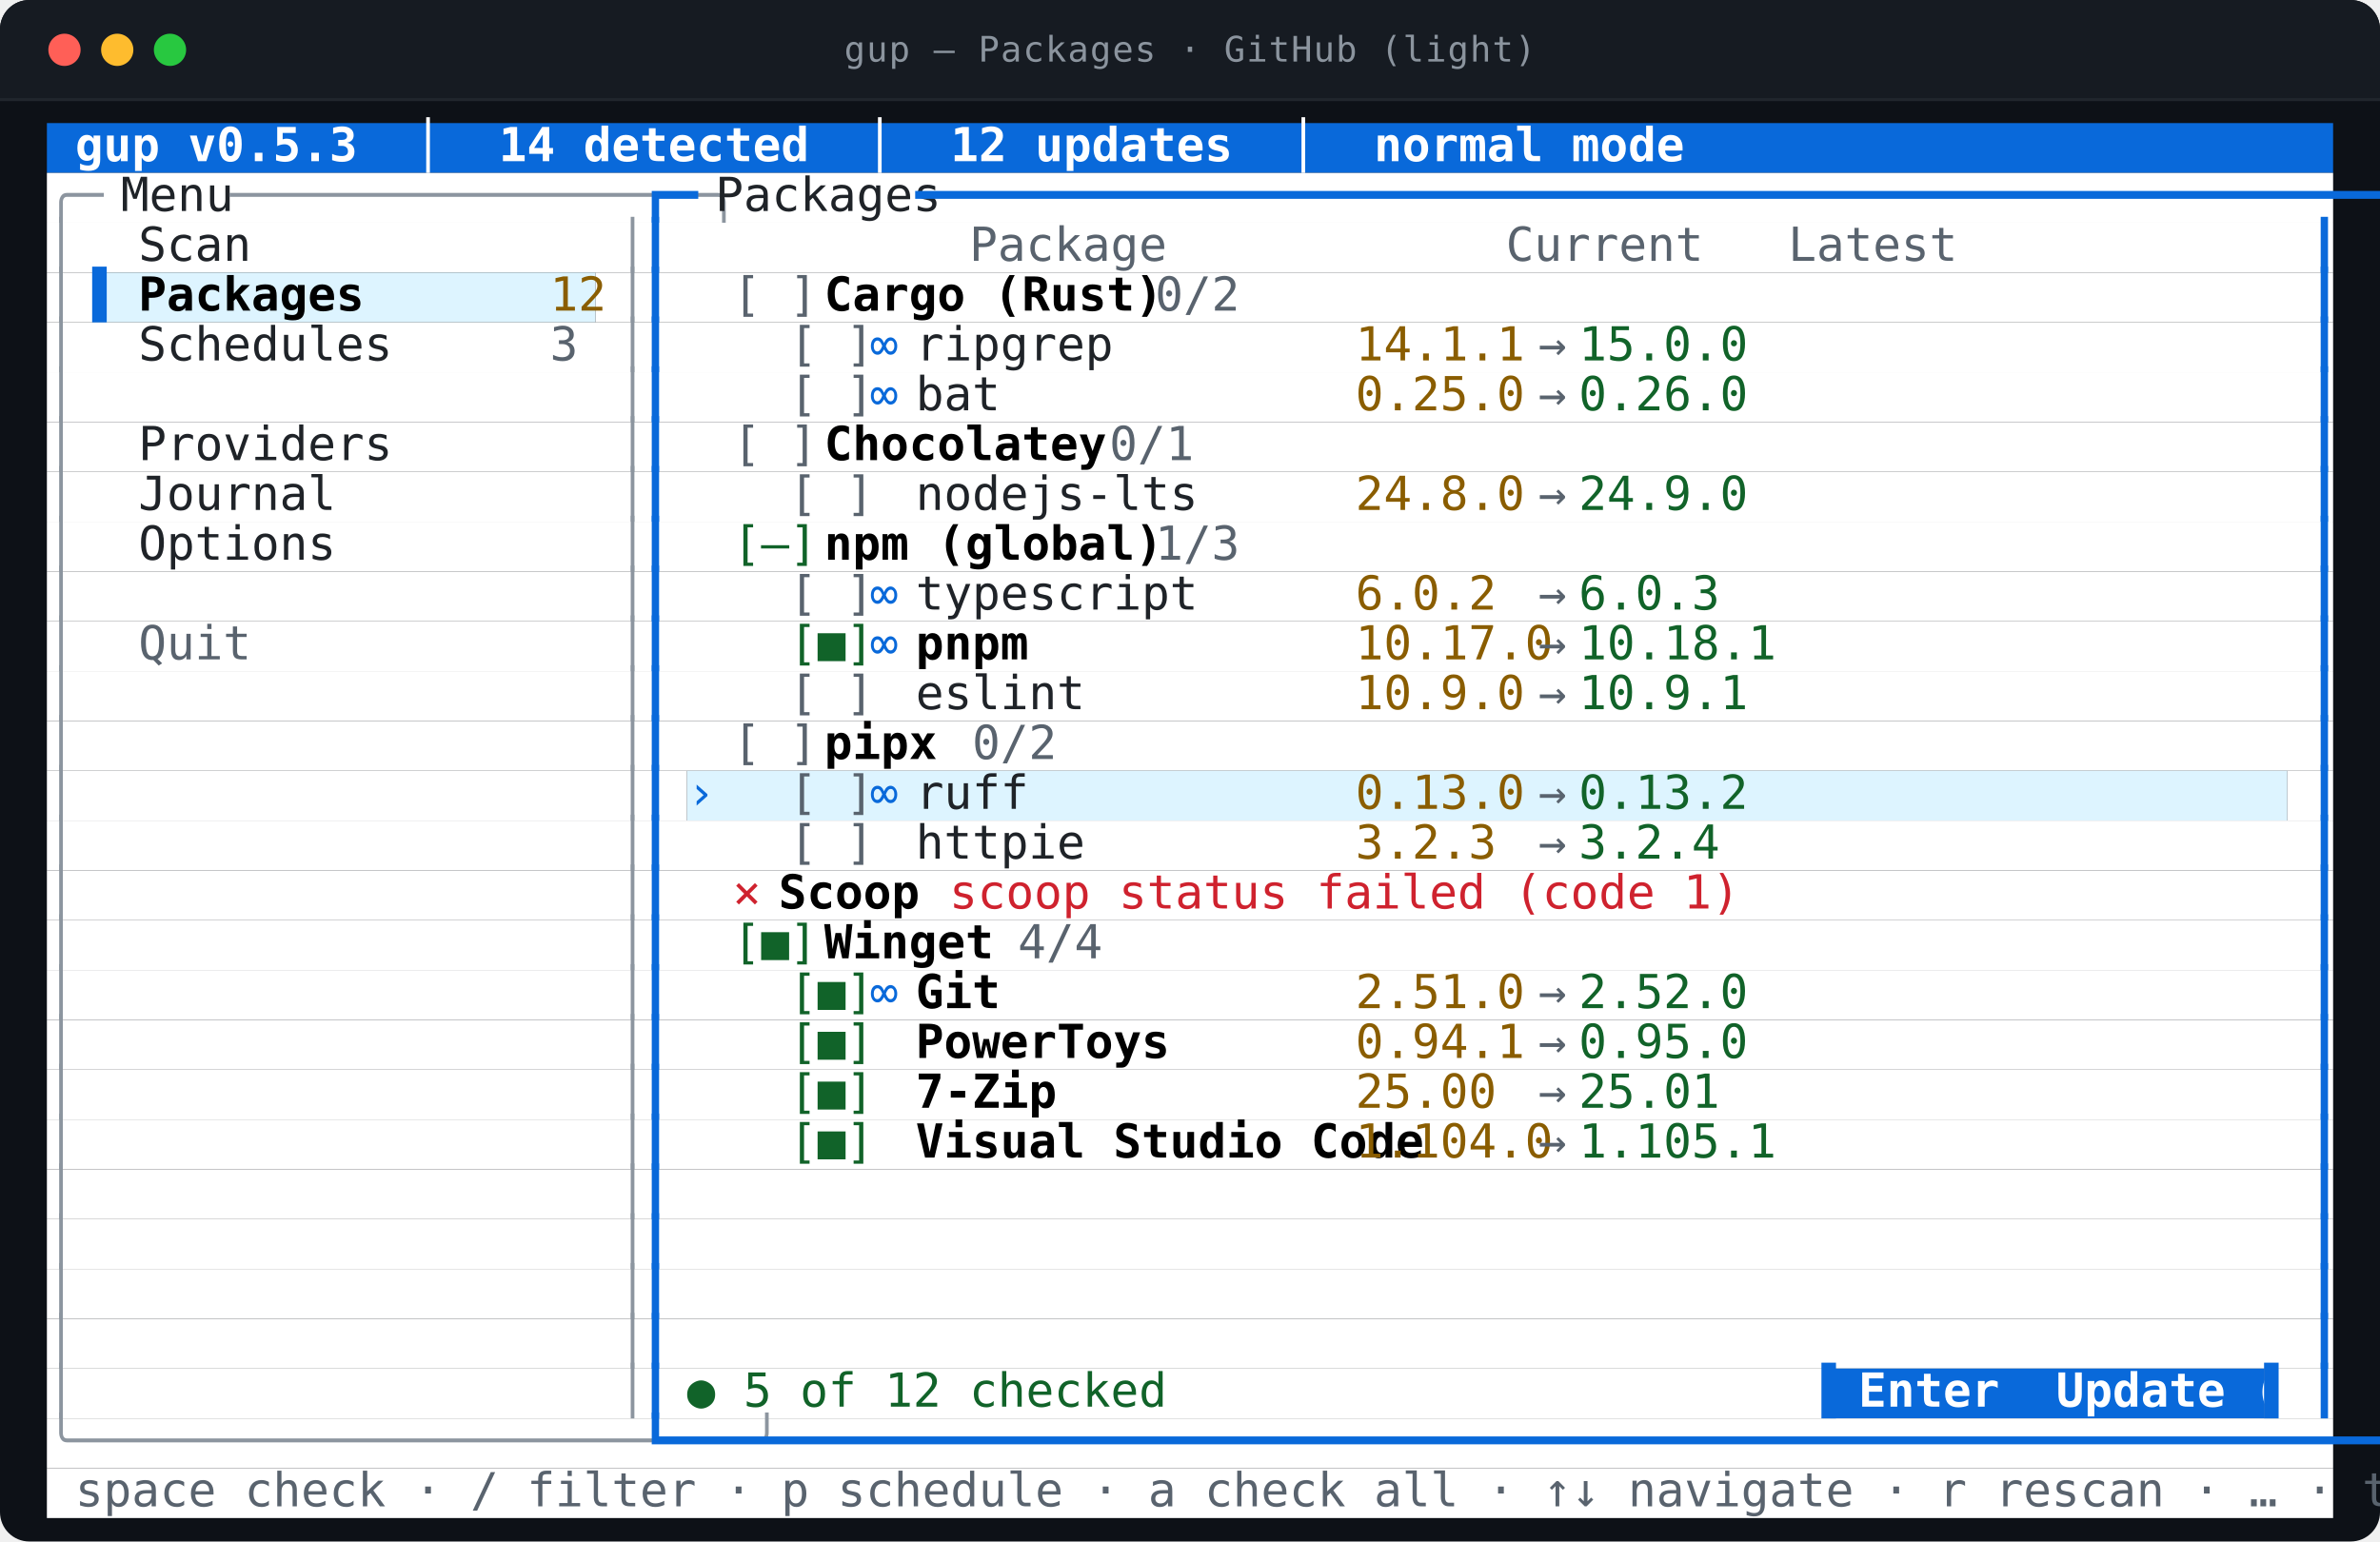
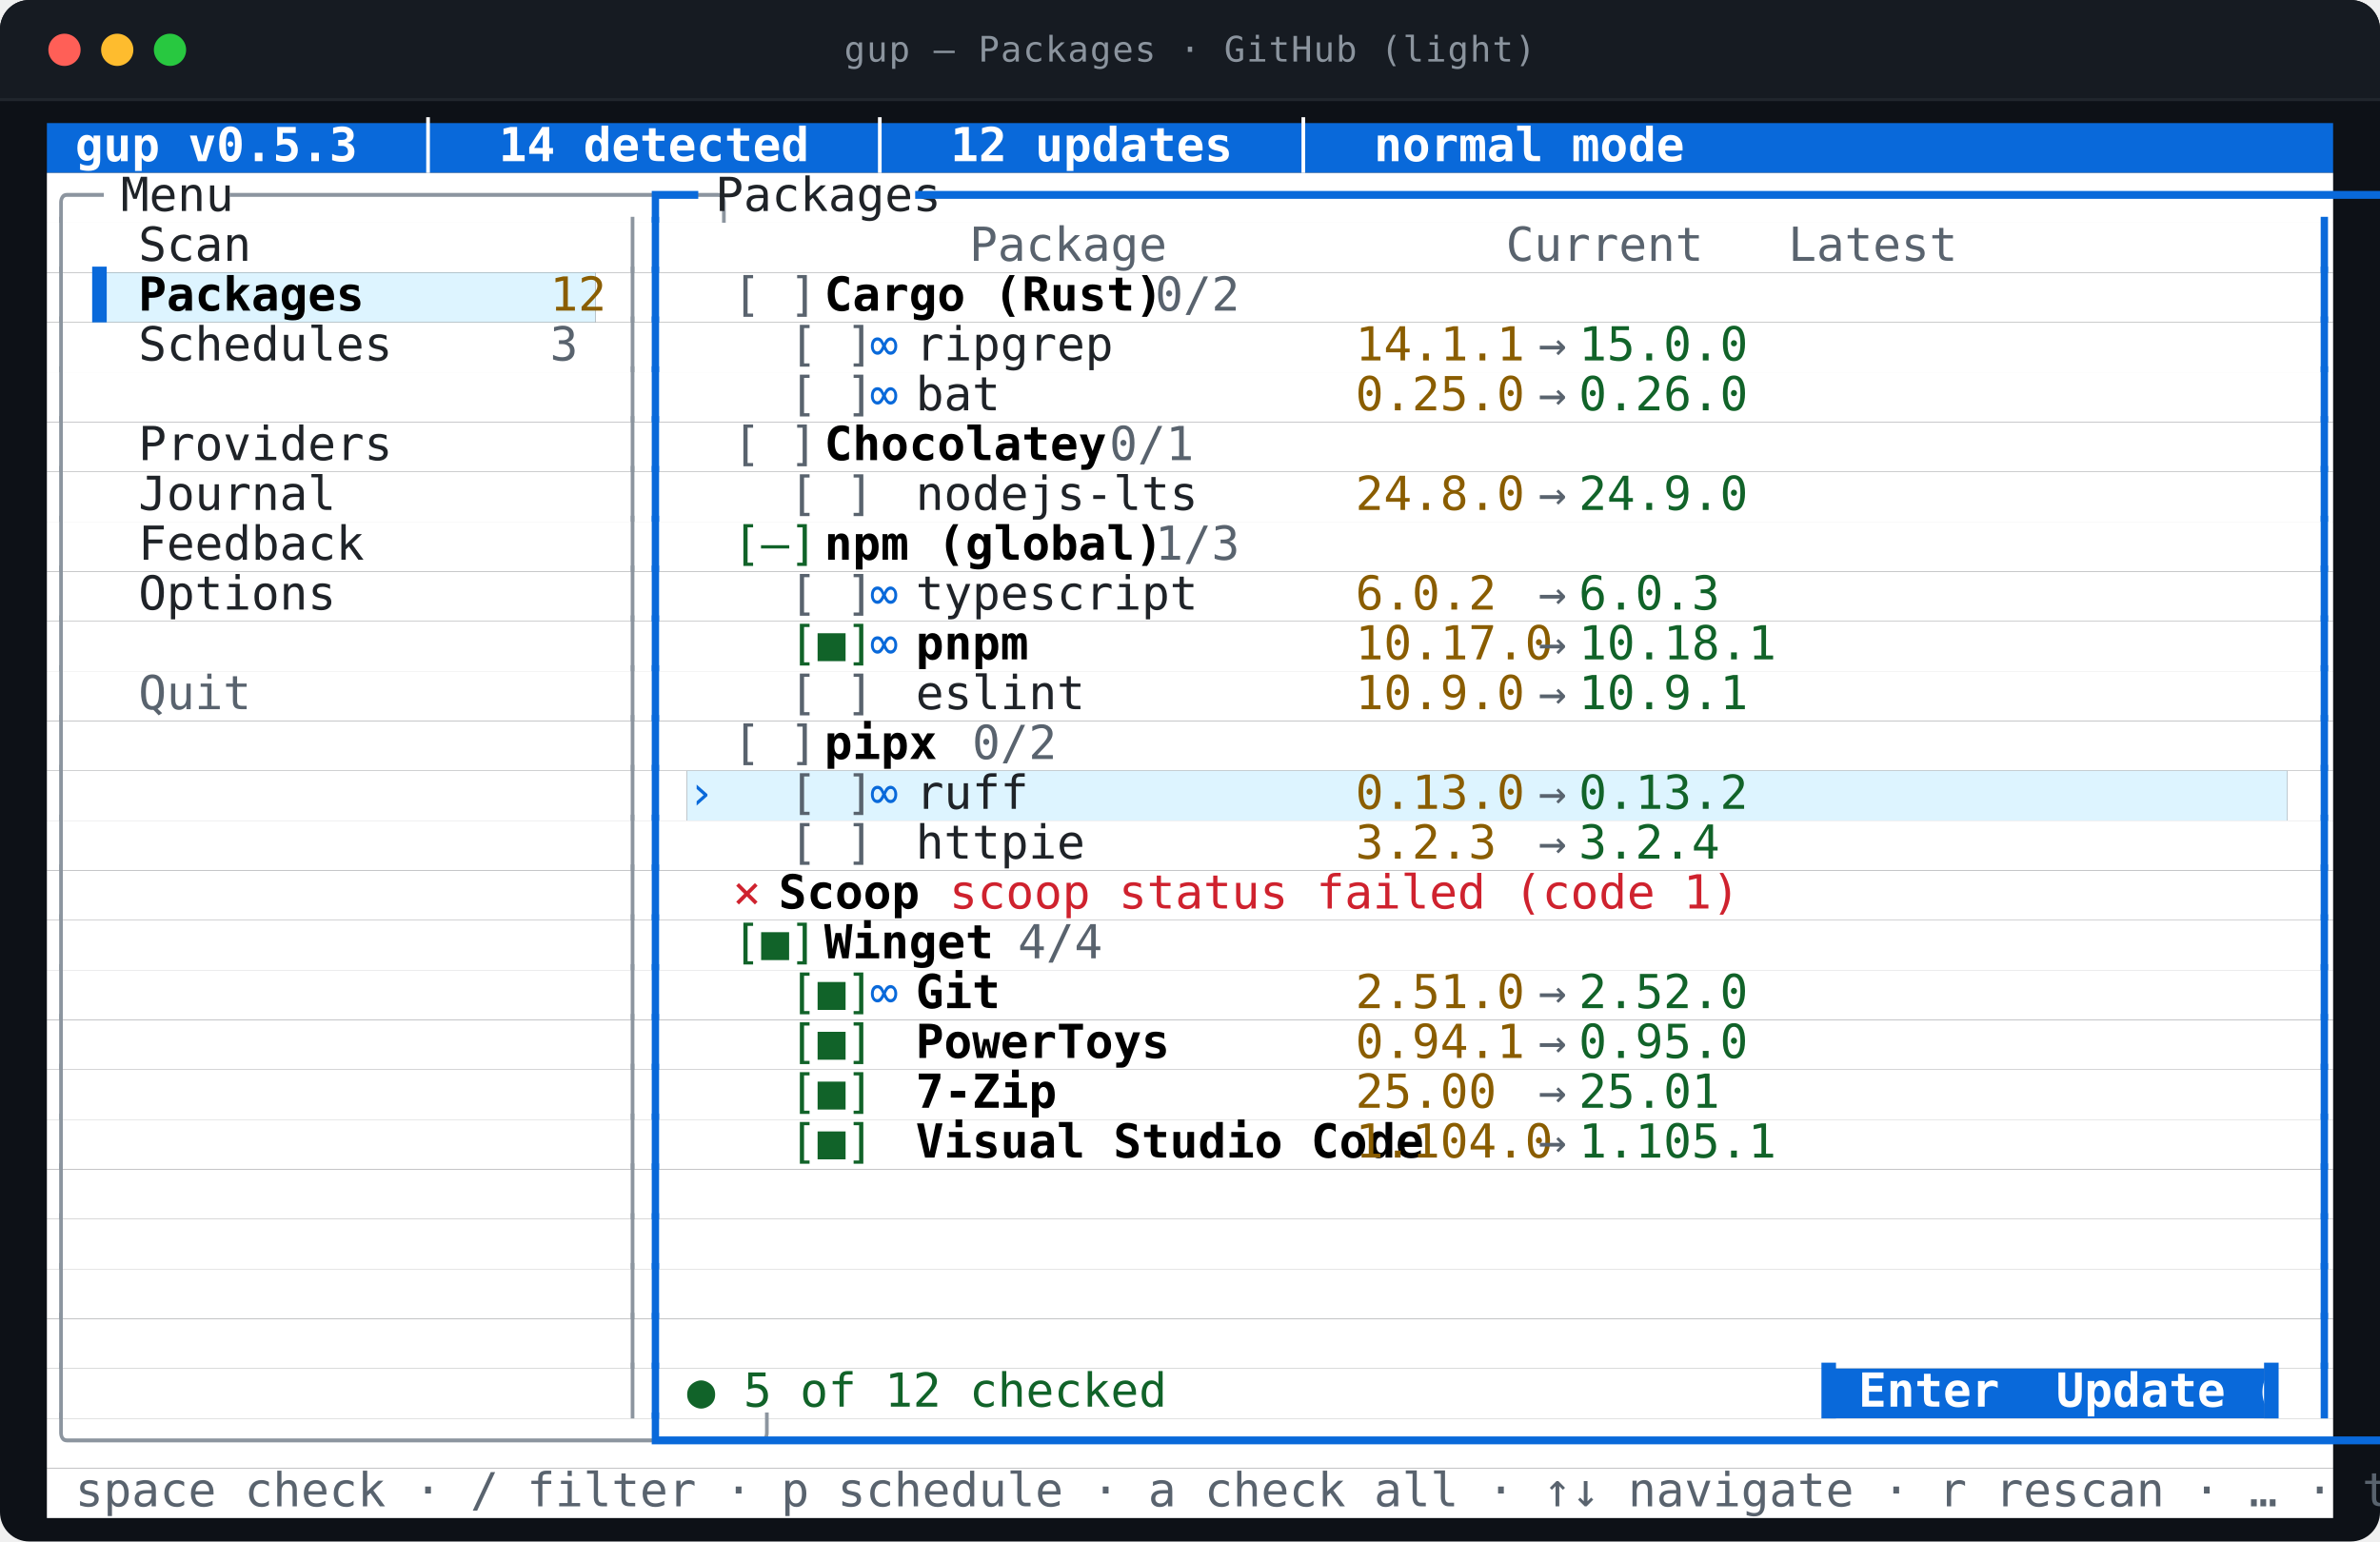
<svg xmlns="http://www.w3.org/2000/svg" viewBox="0 0 812.0 526.0" width="812.0" height="526.0" role="img" aria-labelledby="t d">
  <style>
text{font-family:ui-monospace,SFMono-Regular,"SF Mono",Menlo,Consolas,"DejaVu Sans Mono",monospace;font-size:16px}
.t{font-size:12px;letter-spacing:.4px;fill:#8b949e}
.b{font-weight:700}
.i{font-style:italic}
.u{text-decoration:underline}
.s{text-decoration:line-through}
.us{text-decoration:underline line-through}
.d{opacity:0.62}
.c0{fill:#0969da}
.c1{fill:#ffffff}
.c2{fill:#ddf4ff}
.c3{fill:#8c959f}
.c4{fill:#1f2328}
.c5{fill:#59636e}
.c6{fill:#000000}
.c7{fill:#8a5d00}
.c8{fill:#116329}
.c9{fill:#cf222e}
</style>
  <rect y="0.0" width="812.0" height="526.0" rx="10.0" fill="#0d1117" />
  <rect y="0.0" width="812.0" height="34.0" rx="10.0" fill="#161b22" />
  <rect y="24.0" width="812.0" height="10.0" fill="#161b22" />
  <line x1="0.0" y1="34.0" x2="812.0" y2="34.0" stroke="#21262d" />
  <circle cx="22.0" cy="17.0" r="5.5" fill="#ff5f57" />
  <circle cx="40.0" cy="17.0" r="5.5" fill="#febc2e" />
  <circle cx="58.0" cy="17.0" r="5.5" fill="#28c840" />
  <text class="t" x="406.0" y="21.0" text-anchor="middle">gup — Packages · GitHub (light)</text>
  <rect class="c0" x="16.0" y="42.0" width="780.0" height="17.0" />
  <rect class="c1" x="16.0" y="59.0" width="780.0" height="17.0" />
  <rect class="c1" x="16.0" y="76.0" width="780.0" height="17.0" />
  <rect class="c1" x="16.0" y="93.0" width="15.6" height="17.0" />
  <rect class="c2" x="31.6" y="93.0" width="171.6" height="17.0" />
  <rect class="c1" x="203.2" y="93.0" width="592.8" height="17.0" />
  <rect class="c1" x="16.0" y="110.0" width="780.0" height="17.0" />
  <rect class="c1" x="16.0" y="127.0" width="780.0" height="17.0" />
  <rect class="c1" x="16.0" y="144.0" width="780.0" height="17.0" />
  <rect class="c1" x="16.0" y="161.0" width="780.0" height="17.0" />
  <rect class="c1" x="16.0" y="178.0" width="780.0" height="17.0" />
  <rect class="c1" x="16.0" y="195.0" width="780.0" height="17.0" />
  <rect class="c1" x="16.0" y="212.0" width="780.0" height="17.0" />
  <rect class="c1" x="16.0" y="229.0" width="780.0" height="17.0" />
  <rect class="c1" x="16.0" y="246.0" width="780.0" height="17.0" />
  <rect class="c1" x="16.0" y="263.0" width="218.4" height="17.0" />
  <rect class="c2" x="234.4" y="263.0" width="546.0" height="17.0" />
  <rect class="c1" x="780.4" y="263.0" width="15.6" height="17.0" />
  <rect class="c1" x="16.0" y="280.0" width="780.0" height="17.0" />
  <rect class="c1" x="16.0" y="297.0" width="780.0" height="17.0" />
  <rect class="c1" x="16.0" y="314.0" width="780.0" height="17.0" />
  <rect class="c1" x="16.0" y="331.0" width="780.0" height="17.0" />
  <rect class="c1" x="16.0" y="348.0" width="780.0" height="17.0" />
  <rect class="c1" x="16.0" y="365.0" width="780.0" height="17.0" />
  <rect class="c1" x="16.0" y="382.0" width="780.0" height="17.0" />
  <rect class="c1" x="16.0" y="399.0" width="780.0" height="17.0" />
  <rect class="c1" x="16.0" y="416.0" width="780.0" height="17.0" />
  <rect class="c1" x="16.0" y="433.0" width="780.0" height="17.0" />
  <rect class="c1" x="16.0" y="450.0" width="780.0" height="17.0" />
  <rect class="c1" x="16.0" y="467.0" width="608.4" height="17.0" />
  <rect class="c0" x="624.4" y="467.0" width="148.2" height="17.0" />
  <rect class="c1" x="772.6" y="467.0" width="23.4" height="17.0" />
  <rect class="c1" x="16.0" y="484.0" width="780.0" height="17.0" />
  <rect class="c1" x="16.0" y="501.0" width="780.0" height="17.0" />
  <text class="c1 b" x="16.0" y="55.0" textLength="452.4" lengthAdjust="spacingAndGlyphs" xml:space="preserve"> gup v0.5.3  │  14 detected  │  12 updates  │  normal mode</text>
  <text class="c3" x="16.0" y="72.0" textLength="15.6" lengthAdjust="spacingAndGlyphs" xml:space="preserve">╭─</text>
  <text class="c4" x="31.6" y="72.0" textLength="46.8" lengthAdjust="spacingAndGlyphs" xml:space="preserve"> Menu </text>
  <text class="c3" x="78.4" y="72.0" textLength="140.4" lengthAdjust="spacingAndGlyphs" xml:space="preserve">─────────────────╮</text>
  <text class="c0" x="218.8" y="72.0" textLength="15.6" lengthAdjust="spacingAndGlyphs" xml:space="preserve">┏━</text>
  <text class="c4" x="234.4" y="72.0" textLength="78.0" lengthAdjust="spacingAndGlyphs" xml:space="preserve"> Packages </text>
  <text class="c0" x="312.4" y="72.0" textLength="483.6" lengthAdjust="spacingAndGlyphs" xml:space="preserve">━━━━━━━━━━━━━━━━━━━━━━━━━━━━━━━━━━━━━━━━━━━━━━━━━━━━━━━━━━━━━┓</text>
  <text class="c3" x="16.0" y="89.0" textLength="7.8" lengthAdjust="spacingAndGlyphs" xml:space="preserve">│</text>
  <text class="c4" x="47.2" y="89.0" textLength="140.4" lengthAdjust="spacingAndGlyphs" xml:space="preserve">Scan              </text>
  <text class="c3" x="211.0" y="89.0" textLength="7.8" lengthAdjust="spacingAndGlyphs" xml:space="preserve">│</text>
  <text class="c0" x="218.8" y="89.0" textLength="7.8" lengthAdjust="spacingAndGlyphs" xml:space="preserve">┃</text>
  <text class="c5" x="234.4" y="89.0" textLength="366.6" lengthAdjust="spacingAndGlyphs" xml:space="preserve">          Package            Current   Latest  </text>
  <text class="c0" x="788.2" y="89.0" textLength="7.8" lengthAdjust="spacingAndGlyphs" xml:space="preserve">┃</text>
  <text class="c3" x="16.0" y="106.0" textLength="7.8" lengthAdjust="spacingAndGlyphs" xml:space="preserve">│</text>
  <text class="c0" x="31.6" y="106.0" textLength="15.6" lengthAdjust="spacingAndGlyphs" xml:space="preserve">▌ </text>
  <text class="c6 b" x="47.2" y="106.0" textLength="140.4" lengthAdjust="spacingAndGlyphs" xml:space="preserve">Packages          </text>
  <text class="c7" x="187.6" y="106.0" textLength="15.6" lengthAdjust="spacingAndGlyphs" xml:space="preserve">12</text>
  <text class="c3" x="211.0" y="106.0" textLength="7.8" lengthAdjust="spacingAndGlyphs" xml:space="preserve">│</text>
  <text class="c0" x="218.8" y="106.0" textLength="7.8" lengthAdjust="spacingAndGlyphs" xml:space="preserve">┃</text>
  <text class="c5" x="250.0" y="106.0" textLength="31.2" lengthAdjust="spacingAndGlyphs" xml:space="preserve">[ ] </text>
  <text class="c6 b" x="281.2" y="106.0" textLength="93.6" lengthAdjust="spacingAndGlyphs" xml:space="preserve">Cargo (Rust)</text>
  <text class="c5" x="374.8" y="106.0" textLength="39.0" lengthAdjust="spacingAndGlyphs" xml:space="preserve">  0/2</text>
  <text class="c0" x="788.2" y="106.0" textLength="7.8" lengthAdjust="spacingAndGlyphs" xml:space="preserve">┃</text>
  <text class="c3" x="16.0" y="123.0" textLength="7.8" lengthAdjust="spacingAndGlyphs" xml:space="preserve">│</text>
  <text class="c4" x="47.2" y="123.0" textLength="140.4" lengthAdjust="spacingAndGlyphs" xml:space="preserve">Schedules         </text>
  <text class="c5" x="187.6" y="123.0" textLength="7.8" lengthAdjust="spacingAndGlyphs" xml:space="preserve">3</text>
  <text class="c3" x="211.0" y="123.0" textLength="7.8" lengthAdjust="spacingAndGlyphs" xml:space="preserve">│</text>
  <text class="c0" x="218.8" y="123.0" textLength="7.8" lengthAdjust="spacingAndGlyphs" xml:space="preserve">┃</text>
  <text class="c5" x="250.0" y="123.0" textLength="46.8" lengthAdjust="spacingAndGlyphs" xml:space="preserve">  [ ] </text>
  <text class="c0" x="296.8" y="123.0" textLength="15.6" lengthAdjust="spacingAndGlyphs" xml:space="preserve">∞ </text>
  <text class="c4" x="312.4" y="123.0" textLength="140.4" lengthAdjust="spacingAndGlyphs" xml:space="preserve">ripgrep           </text>
  <text class="c7" x="452.8" y="123.0" textLength="62.4" lengthAdjust="spacingAndGlyphs" xml:space="preserve"> 14.1.1 </text>
  <text class="c5" x="515.2" y="123.0" textLength="23.4" lengthAdjust="spacingAndGlyphs" xml:space="preserve"> → </text>
  <text class="c8" x="538.6" y="123.0" textLength="54.6" lengthAdjust="spacingAndGlyphs" xml:space="preserve">15.0.0 </text>
  <text class="c0" x="788.2" y="123.0" textLength="7.8" lengthAdjust="spacingAndGlyphs" xml:space="preserve">┃</text>
  <text class="c3" x="16.0" y="140.0" textLength="7.8" lengthAdjust="spacingAndGlyphs" xml:space="preserve">│</text>
  <text class="c3" x="211.0" y="140.0" textLength="7.8" lengthAdjust="spacingAndGlyphs" xml:space="preserve">│</text>
  <text class="c0" x="218.8" y="140.0" textLength="7.8" lengthAdjust="spacingAndGlyphs" xml:space="preserve">┃</text>
  <text class="c5" x="250.0" y="140.0" textLength="46.8" lengthAdjust="spacingAndGlyphs" xml:space="preserve">  [ ] </text>
  <text class="c0" x="296.8" y="140.0" textLength="15.6" lengthAdjust="spacingAndGlyphs" xml:space="preserve">∞ </text>
  <text class="c4" x="312.4" y="140.0" textLength="140.4" lengthAdjust="spacingAndGlyphs" xml:space="preserve">bat               </text>
  <text class="c7" x="452.8" y="140.0" textLength="62.4" lengthAdjust="spacingAndGlyphs" xml:space="preserve"> 0.25.0 </text>
  <text class="c5" x="515.2" y="140.0" textLength="23.4" lengthAdjust="spacingAndGlyphs" xml:space="preserve"> → </text>
  <text class="c8" x="538.6" y="140.0" textLength="54.6" lengthAdjust="spacingAndGlyphs" xml:space="preserve">0.26.0 </text>
  <text class="c0" x="788.2" y="140.0" textLength="7.8" lengthAdjust="spacingAndGlyphs" xml:space="preserve">┃</text>
  <text class="c3" x="16.0" y="157.0" textLength="7.8" lengthAdjust="spacingAndGlyphs" xml:space="preserve">│</text>
  <text class="c4" x="47.2" y="157.0" textLength="140.4" lengthAdjust="spacingAndGlyphs" xml:space="preserve">Providers         </text>
  <text class="c3" x="211.0" y="157.0" textLength="7.8" lengthAdjust="spacingAndGlyphs" xml:space="preserve">│</text>
  <text class="c0" x="218.8" y="157.0" textLength="7.8" lengthAdjust="spacingAndGlyphs" xml:space="preserve">┃</text>
  <text class="c5" x="250.0" y="157.0" textLength="31.2" lengthAdjust="spacingAndGlyphs" xml:space="preserve">[ ] </text>
  <text class="c6 b" x="281.2" y="157.0" textLength="78.0" lengthAdjust="spacingAndGlyphs" xml:space="preserve">Chocolatey</text>
  <text class="c5" x="359.2" y="157.0" textLength="39.0" lengthAdjust="spacingAndGlyphs" xml:space="preserve">  0/1</text>
  <text class="c0" x="788.2" y="157.0" textLength="7.8" lengthAdjust="spacingAndGlyphs" xml:space="preserve">┃</text>
  <text class="c3" x="16.0" y="174.0" textLength="7.8" lengthAdjust="spacingAndGlyphs" xml:space="preserve">│</text>
  <text class="c4" x="47.2" y="174.0" textLength="140.4" lengthAdjust="spacingAndGlyphs" xml:space="preserve">Journal           </text>
  <text class="c3" x="211.0" y="174.0" textLength="7.8" lengthAdjust="spacingAndGlyphs" xml:space="preserve">│</text>
  <text class="c0" x="218.8" y="174.0" textLength="7.8" lengthAdjust="spacingAndGlyphs" xml:space="preserve">┃</text>
  <text class="c5" x="250.0" y="174.0" textLength="46.8" lengthAdjust="spacingAndGlyphs" xml:space="preserve">  [ ] </text>
  <text class="c4" x="312.4" y="174.0" textLength="140.4" lengthAdjust="spacingAndGlyphs" xml:space="preserve">nodejs-lts        </text>
  <text class="c7" x="452.8" y="174.0" textLength="62.4" lengthAdjust="spacingAndGlyphs" xml:space="preserve"> 24.8.0 </text>
  <text class="c5" x="515.2" y="174.0" textLength="23.4" lengthAdjust="spacingAndGlyphs" xml:space="preserve"> → </text>
  <text class="c8" x="538.6" y="174.0" textLength="54.6" lengthAdjust="spacingAndGlyphs" xml:space="preserve">24.9.0 </text>
  <text class="c0" x="788.2" y="174.0" textLength="7.8" lengthAdjust="spacingAndGlyphs" xml:space="preserve">┃</text>
  <text class="c3" x="16.0" y="191.0" textLength="7.8" lengthAdjust="spacingAndGlyphs" xml:space="preserve">│</text>
-   <text class="c4" x="47.2" y="191.0" textLength="140.4" lengthAdjust="spacingAndGlyphs" xml:space="preserve">Options           </text>
+   <text class="c4" x="47.2" y="191.0" textLength="140.4" lengthAdjust="spacingAndGlyphs" xml:space="preserve">Feedback          </text>
  <text class="c3" x="211.0" y="191.0" textLength="7.8" lengthAdjust="spacingAndGlyphs" xml:space="preserve">│</text>
  <text class="c0" x="218.8" y="191.0" textLength="7.8" lengthAdjust="spacingAndGlyphs" xml:space="preserve">┃</text>
  <text class="c8" x="250.0" y="191.0" textLength="31.2" lengthAdjust="spacingAndGlyphs" xml:space="preserve">[–] </text>
  <text class="c6 b" x="281.2" y="191.0" textLength="93.6" lengthAdjust="spacingAndGlyphs" xml:space="preserve">npm (global)</text>
  <text class="c5" x="374.8" y="191.0" textLength="39.0" lengthAdjust="spacingAndGlyphs" xml:space="preserve">  1/3</text>
  <text class="c0" x="788.2" y="191.0" textLength="7.8" lengthAdjust="spacingAndGlyphs" xml:space="preserve">┃</text>
  <text class="c3" x="16.0" y="208.0" textLength="7.8" lengthAdjust="spacingAndGlyphs" xml:space="preserve">│</text>
+   <text class="c4" x="47.2" y="208.0" textLength="140.4" lengthAdjust="spacingAndGlyphs" xml:space="preserve">Options           </text>
  <text class="c3" x="211.0" y="208.0" textLength="7.8" lengthAdjust="spacingAndGlyphs" xml:space="preserve">│</text>
  <text class="c0" x="218.8" y="208.0" textLength="7.8" lengthAdjust="spacingAndGlyphs" xml:space="preserve">┃</text>
  <text class="c5" x="250.0" y="208.0" textLength="46.8" lengthAdjust="spacingAndGlyphs" xml:space="preserve">  [ ] </text>
  <text class="c0" x="296.8" y="208.0" textLength="15.6" lengthAdjust="spacingAndGlyphs" xml:space="preserve">∞ </text>
  <text class="c4" x="312.4" y="208.0" textLength="140.4" lengthAdjust="spacingAndGlyphs" xml:space="preserve">typescript        </text>
  <text class="c7" x="452.8" y="208.0" textLength="62.4" lengthAdjust="spacingAndGlyphs" xml:space="preserve"> 6.0.2  </text>
  <text class="c5" x="515.2" y="208.0" textLength="23.4" lengthAdjust="spacingAndGlyphs" xml:space="preserve"> → </text>
  <text class="c8" x="538.6" y="208.0" textLength="54.6" lengthAdjust="spacingAndGlyphs" xml:space="preserve">6.0.3  </text>
  <text class="c0" x="788.2" y="208.0" textLength="7.8" lengthAdjust="spacingAndGlyphs" xml:space="preserve">┃</text>
  <text class="c3" x="16.0" y="225.0" textLength="7.8" lengthAdjust="spacingAndGlyphs" xml:space="preserve">│</text>
-   <text class="c5" x="47.2" y="225.0" textLength="140.4" lengthAdjust="spacingAndGlyphs" xml:space="preserve">Quit              </text>
  <text class="c3" x="211.0" y="225.0" textLength="7.8" lengthAdjust="spacingAndGlyphs" xml:space="preserve">│</text>
  <text class="c0" x="218.8" y="225.0" textLength="7.8" lengthAdjust="spacingAndGlyphs" xml:space="preserve">┃</text>
  <text class="c8" x="250.0" y="225.0" textLength="46.8" lengthAdjust="spacingAndGlyphs" xml:space="preserve">  [■] </text>
  <text class="c0" x="296.8" y="225.0" textLength="15.6" lengthAdjust="spacingAndGlyphs" xml:space="preserve">∞ </text>
  <text class="c6 b" x="312.4" y="225.0" textLength="140.4" lengthAdjust="spacingAndGlyphs" xml:space="preserve">pnpm              </text>
  <text class="c7" x="452.8" y="225.0" textLength="62.4" lengthAdjust="spacingAndGlyphs" xml:space="preserve"> 10.17.0</text>
  <text class="c5" x="515.2" y="225.0" textLength="23.4" lengthAdjust="spacingAndGlyphs" xml:space="preserve"> → </text>
  <text class="c8" x="538.6" y="225.0" textLength="54.6" lengthAdjust="spacingAndGlyphs" xml:space="preserve">10.18.1</text>
  <text class="c0" x="788.2" y="225.0" textLength="7.8" lengthAdjust="spacingAndGlyphs" xml:space="preserve">┃</text>
  <text class="c3" x="16.0" y="242.0" textLength="7.8" lengthAdjust="spacingAndGlyphs" xml:space="preserve">│</text>
+   <text class="c5" x="47.2" y="242.0" textLength="140.4" lengthAdjust="spacingAndGlyphs" xml:space="preserve">Quit              </text>
  <text class="c3" x="211.0" y="242.0" textLength="7.8" lengthAdjust="spacingAndGlyphs" xml:space="preserve">│</text>
  <text class="c0" x="218.8" y="242.0" textLength="7.8" lengthAdjust="spacingAndGlyphs" xml:space="preserve">┃</text>
  <text class="c5" x="250.0" y="242.0" textLength="46.8" lengthAdjust="spacingAndGlyphs" xml:space="preserve">  [ ] </text>
  <text class="c4" x="312.4" y="242.0" textLength="140.4" lengthAdjust="spacingAndGlyphs" xml:space="preserve">eslint            </text>
  <text class="c7" x="452.8" y="242.0" textLength="62.4" lengthAdjust="spacingAndGlyphs" xml:space="preserve"> 10.9.0 </text>
  <text class="c5" x="515.2" y="242.0" textLength="23.4" lengthAdjust="spacingAndGlyphs" xml:space="preserve"> → </text>
  <text class="c8" x="538.6" y="242.0" textLength="54.6" lengthAdjust="spacingAndGlyphs" xml:space="preserve">10.9.1 </text>
  <text class="c0" x="788.2" y="242.0" textLength="7.8" lengthAdjust="spacingAndGlyphs" xml:space="preserve">┃</text>
  <text class="c3" x="16.0" y="259.0" textLength="7.8" lengthAdjust="spacingAndGlyphs" xml:space="preserve">│</text>
  <text class="c3" x="211.0" y="259.0" textLength="7.8" lengthAdjust="spacingAndGlyphs" xml:space="preserve">│</text>
  <text class="c0" x="218.8" y="259.0" textLength="7.8" lengthAdjust="spacingAndGlyphs" xml:space="preserve">┃</text>
  <text class="c5" x="250.0" y="259.0" textLength="31.2" lengthAdjust="spacingAndGlyphs" xml:space="preserve">[ ] </text>
  <text class="c6 b" x="281.2" y="259.0" textLength="31.2" lengthAdjust="spacingAndGlyphs" xml:space="preserve">pipx</text>
  <text class="c5" x="312.4" y="259.0" textLength="39.0" lengthAdjust="spacingAndGlyphs" xml:space="preserve">  0/2</text>
  <text class="c0" x="788.2" y="259.0" textLength="7.8" lengthAdjust="spacingAndGlyphs" xml:space="preserve">┃</text>
  <text class="c3" x="16.0" y="276.0" textLength="7.8" lengthAdjust="spacingAndGlyphs" xml:space="preserve">│</text>
  <text class="c3" x="211.0" y="276.0" textLength="7.8" lengthAdjust="spacingAndGlyphs" xml:space="preserve">│</text>
  <text class="c0" x="218.8" y="276.0" textLength="7.8" lengthAdjust="spacingAndGlyphs" xml:space="preserve">┃</text>
  <text class="c0" x="234.4" y="276.0" textLength="15.6" lengthAdjust="spacingAndGlyphs" xml:space="preserve">› </text>
  <text class="c5" x="250.0" y="276.0" textLength="46.8" lengthAdjust="spacingAndGlyphs" xml:space="preserve">  [ ] </text>
  <text class="c0" x="296.8" y="276.0" textLength="15.6" lengthAdjust="spacingAndGlyphs" xml:space="preserve">∞ </text>
  <text class="c4" x="312.4" y="276.0" textLength="140.4" lengthAdjust="spacingAndGlyphs" xml:space="preserve">ruff              </text>
  <text class="c7" x="452.8" y="276.0" textLength="62.4" lengthAdjust="spacingAndGlyphs" xml:space="preserve"> 0.13.0 </text>
  <text class="c5" x="515.2" y="276.0" textLength="23.4" lengthAdjust="spacingAndGlyphs" xml:space="preserve"> → </text>
  <text class="c8" x="538.6" y="276.0" textLength="54.6" lengthAdjust="spacingAndGlyphs" xml:space="preserve">0.13.2 </text>
  <text class="c0" x="788.2" y="276.0" textLength="7.8" lengthAdjust="spacingAndGlyphs" xml:space="preserve">┃</text>
  <text class="c3" x="16.0" y="293.0" textLength="7.8" lengthAdjust="spacingAndGlyphs" xml:space="preserve">│</text>
  <text class="c3" x="211.0" y="293.0" textLength="7.8" lengthAdjust="spacingAndGlyphs" xml:space="preserve">│</text>
  <text class="c0" x="218.8" y="293.0" textLength="7.8" lengthAdjust="spacingAndGlyphs" xml:space="preserve">┃</text>
  <text class="c5" x="250.0" y="293.0" textLength="46.8" lengthAdjust="spacingAndGlyphs" xml:space="preserve">  [ ] </text>
  <text class="c4" x="312.4" y="293.0" textLength="140.4" lengthAdjust="spacingAndGlyphs" xml:space="preserve">httpie            </text>
  <text class="c7" x="452.8" y="293.0" textLength="62.4" lengthAdjust="spacingAndGlyphs" xml:space="preserve"> 3.2.3  </text>
  <text class="c5" x="515.2" y="293.0" textLength="23.4" lengthAdjust="spacingAndGlyphs" xml:space="preserve"> → </text>
  <text class="c8" x="538.6" y="293.0" textLength="54.6" lengthAdjust="spacingAndGlyphs" xml:space="preserve">3.2.4  </text>
  <text class="c0" x="788.2" y="293.0" textLength="7.8" lengthAdjust="spacingAndGlyphs" xml:space="preserve">┃</text>
  <text class="c3" x="16.0" y="310.0" textLength="7.8" lengthAdjust="spacingAndGlyphs" xml:space="preserve">│</text>
  <text class="c3" x="211.0" y="310.0" textLength="7.8" lengthAdjust="spacingAndGlyphs" xml:space="preserve">│</text>
  <text class="c0" x="218.8" y="310.0" textLength="7.8" lengthAdjust="spacingAndGlyphs" xml:space="preserve">┃</text>
  <text class="c9" x="250.0" y="310.0" textLength="15.6" lengthAdjust="spacingAndGlyphs" xml:space="preserve">× </text>
  <text class="c6 b" x="265.6" y="310.0" textLength="39.0" lengthAdjust="spacingAndGlyphs" xml:space="preserve">Scoop</text>
  <text class="c9" x="304.6" y="310.0" textLength="234.0" lengthAdjust="spacingAndGlyphs" xml:space="preserve">  scoop status failed (code 1)</text>
  <text class="c0" x="788.2" y="310.0" textLength="7.8" lengthAdjust="spacingAndGlyphs" xml:space="preserve">┃</text>
  <text class="c3" x="16.0" y="327.0" textLength="7.8" lengthAdjust="spacingAndGlyphs" xml:space="preserve">│</text>
  <text class="c3" x="211.0" y="327.0" textLength="7.8" lengthAdjust="spacingAndGlyphs" xml:space="preserve">│</text>
  <text class="c0" x="218.8" y="327.0" textLength="7.8" lengthAdjust="spacingAndGlyphs" xml:space="preserve">┃</text>
  <text class="c8" x="250.0" y="327.0" textLength="31.2" lengthAdjust="spacingAndGlyphs" xml:space="preserve">[■] </text>
  <text class="c6 b" x="281.2" y="327.0" textLength="46.8" lengthAdjust="spacingAndGlyphs" xml:space="preserve">Winget</text>
  <text class="c5" x="328.0" y="327.0" textLength="39.0" lengthAdjust="spacingAndGlyphs" xml:space="preserve">  4/4</text>
  <text class="c0" x="788.2" y="327.0" textLength="7.8" lengthAdjust="spacingAndGlyphs" xml:space="preserve">┃</text>
  <text class="c3" x="16.0" y="344.0" textLength="7.8" lengthAdjust="spacingAndGlyphs" xml:space="preserve">│</text>
  <text class="c3" x="211.0" y="344.0" textLength="7.8" lengthAdjust="spacingAndGlyphs" xml:space="preserve">│</text>
  <text class="c0" x="218.8" y="344.0" textLength="7.8" lengthAdjust="spacingAndGlyphs" xml:space="preserve">┃</text>
  <text class="c8" x="250.0" y="344.0" textLength="46.8" lengthAdjust="spacingAndGlyphs" xml:space="preserve">  [■] </text>
  <text class="c0" x="296.8" y="344.0" textLength="15.6" lengthAdjust="spacingAndGlyphs" xml:space="preserve">∞ </text>
  <text class="c6 b" x="312.4" y="344.0" textLength="140.4" lengthAdjust="spacingAndGlyphs" xml:space="preserve">Git               </text>
  <text class="c7" x="452.8" y="344.0" textLength="62.4" lengthAdjust="spacingAndGlyphs" xml:space="preserve"> 2.51.0 </text>
  <text class="c5" x="515.2" y="344.0" textLength="23.4" lengthAdjust="spacingAndGlyphs" xml:space="preserve"> → </text>
  <text class="c8" x="538.6" y="344.0" textLength="54.6" lengthAdjust="spacingAndGlyphs" xml:space="preserve">2.52.0 </text>
  <text class="c0" x="788.2" y="344.0" textLength="7.8" lengthAdjust="spacingAndGlyphs" xml:space="preserve">┃</text>
  <text class="c3" x="16.0" y="361.0" textLength="7.8" lengthAdjust="spacingAndGlyphs" xml:space="preserve">│</text>
  <text class="c3" x="211.0" y="361.0" textLength="7.8" lengthAdjust="spacingAndGlyphs" xml:space="preserve">│</text>
  <text class="c0" x="218.8" y="361.0" textLength="7.8" lengthAdjust="spacingAndGlyphs" xml:space="preserve">┃</text>
  <text class="c8" x="250.0" y="361.0" textLength="46.8" lengthAdjust="spacingAndGlyphs" xml:space="preserve">  [■] </text>
  <text class="c6 b" x="312.4" y="361.0" textLength="140.4" lengthAdjust="spacingAndGlyphs" xml:space="preserve">PowerToys         </text>
  <text class="c7" x="452.8" y="361.0" textLength="62.4" lengthAdjust="spacingAndGlyphs" xml:space="preserve"> 0.94.1 </text>
  <text class="c5" x="515.2" y="361.0" textLength="23.4" lengthAdjust="spacingAndGlyphs" xml:space="preserve"> → </text>
  <text class="c8" x="538.6" y="361.0" textLength="54.6" lengthAdjust="spacingAndGlyphs" xml:space="preserve">0.95.0 </text>
  <text class="c0" x="788.2" y="361.0" textLength="7.8" lengthAdjust="spacingAndGlyphs" xml:space="preserve">┃</text>
  <text class="c3" x="16.0" y="378.0" textLength="7.8" lengthAdjust="spacingAndGlyphs" xml:space="preserve">│</text>
  <text class="c3" x="211.0" y="378.0" textLength="7.8" lengthAdjust="spacingAndGlyphs" xml:space="preserve">│</text>
  <text class="c0" x="218.8" y="378.0" textLength="7.8" lengthAdjust="spacingAndGlyphs" xml:space="preserve">┃</text>
  <text class="c8" x="250.0" y="378.0" textLength="46.8" lengthAdjust="spacingAndGlyphs" xml:space="preserve">  [■] </text>
  <text class="c6 b" x="312.4" y="378.0" textLength="140.4" lengthAdjust="spacingAndGlyphs" xml:space="preserve">7-Zip             </text>
  <text class="c7" x="452.8" y="378.0" textLength="62.4" lengthAdjust="spacingAndGlyphs" xml:space="preserve"> 25.00  </text>
  <text class="c5" x="515.2" y="378.0" textLength="23.4" lengthAdjust="spacingAndGlyphs" xml:space="preserve"> → </text>
  <text class="c8" x="538.6" y="378.0" textLength="54.6" lengthAdjust="spacingAndGlyphs" xml:space="preserve">25.01  </text>
  <text class="c0" x="788.2" y="378.0" textLength="7.8" lengthAdjust="spacingAndGlyphs" xml:space="preserve">┃</text>
  <text class="c3" x="16.0" y="395.0" textLength="7.8" lengthAdjust="spacingAndGlyphs" xml:space="preserve">│</text>
  <text class="c3" x="211.0" y="395.0" textLength="7.8" lengthAdjust="spacingAndGlyphs" xml:space="preserve">│</text>
  <text class="c0" x="218.8" y="395.0" textLength="7.8" lengthAdjust="spacingAndGlyphs" xml:space="preserve">┃</text>
  <text class="c8" x="250.0" y="395.0" textLength="46.8" lengthAdjust="spacingAndGlyphs" xml:space="preserve">  [■] </text>
  <text class="c6 b" x="312.4" y="395.0" textLength="140.4" lengthAdjust="spacingAndGlyphs" xml:space="preserve">Visual Studio Code</text>
  <text class="c7" x="452.8" y="395.0" textLength="62.4" lengthAdjust="spacingAndGlyphs" xml:space="preserve"> 1.104.0</text>
  <text class="c5" x="515.2" y="395.0" textLength="23.4" lengthAdjust="spacingAndGlyphs" xml:space="preserve"> → </text>
  <text class="c8" x="538.6" y="395.0" textLength="54.6" lengthAdjust="spacingAndGlyphs" xml:space="preserve">1.105.1</text>
  <text class="c0" x="788.2" y="395.0" textLength="7.8" lengthAdjust="spacingAndGlyphs" xml:space="preserve">┃</text>
  <text class="c3" x="16.0" y="412.0" textLength="7.8" lengthAdjust="spacingAndGlyphs" xml:space="preserve">│</text>
  <text class="c3" x="211.0" y="412.0" textLength="7.8" lengthAdjust="spacingAndGlyphs" xml:space="preserve">│</text>
  <text class="c0" x="218.8" y="412.0" textLength="7.8" lengthAdjust="spacingAndGlyphs" xml:space="preserve">┃</text>
  <text class="c0" x="788.2" y="412.0" textLength="7.8" lengthAdjust="spacingAndGlyphs" xml:space="preserve">┃</text>
  <text class="c3" x="16.0" y="429.0" textLength="7.8" lengthAdjust="spacingAndGlyphs" xml:space="preserve">│</text>
  <text class="c3" x="211.0" y="429.0" textLength="7.8" lengthAdjust="spacingAndGlyphs" xml:space="preserve">│</text>
  <text class="c0" x="218.8" y="429.0" textLength="7.8" lengthAdjust="spacingAndGlyphs" xml:space="preserve">┃</text>
  <text class="c0" x="788.2" y="429.0" textLength="7.8" lengthAdjust="spacingAndGlyphs" xml:space="preserve">┃</text>
  <text class="c3" x="16.0" y="446.0" textLength="7.8" lengthAdjust="spacingAndGlyphs" xml:space="preserve">│</text>
  <text class="c3" x="211.0" y="446.0" textLength="7.8" lengthAdjust="spacingAndGlyphs" xml:space="preserve">│</text>
  <text class="c0" x="218.8" y="446.0" textLength="7.8" lengthAdjust="spacingAndGlyphs" xml:space="preserve">┃</text>
  <text class="c0" x="788.2" y="446.0" textLength="7.8" lengthAdjust="spacingAndGlyphs" xml:space="preserve">┃</text>
  <text class="c3" x="16.0" y="463.0" textLength="7.8" lengthAdjust="spacingAndGlyphs" xml:space="preserve">│</text>
  <text class="c3" x="211.0" y="463.0" textLength="7.8" lengthAdjust="spacingAndGlyphs" xml:space="preserve">│</text>
  <text class="c0" x="218.8" y="463.0" textLength="7.8" lengthAdjust="spacingAndGlyphs" xml:space="preserve">┃</text>
  <text class="c0" x="788.2" y="463.0" textLength="7.8" lengthAdjust="spacingAndGlyphs" xml:space="preserve">┃</text>
  <text class="c3" x="16.0" y="480.0" textLength="7.8" lengthAdjust="spacingAndGlyphs" xml:space="preserve">│</text>
  <text class="c3" x="211.0" y="480.0" textLength="7.8" lengthAdjust="spacingAndGlyphs" xml:space="preserve">│</text>
  <text class="c0" x="218.8" y="480.0" textLength="7.8" lengthAdjust="spacingAndGlyphs" xml:space="preserve">┃</text>
  <text class="c8" x="234.4" y="480.0" textLength="374.4" lengthAdjust="spacingAndGlyphs" xml:space="preserve">● 5 of 12 checked                               </text>
  <text class="c0" x="616.6" y="480.0" textLength="7.8" lengthAdjust="spacingAndGlyphs" xml:space="preserve">▐</text>
  <text class="c1 b" x="624.4" y="480.0" textLength="148.2" lengthAdjust="spacingAndGlyphs" xml:space="preserve"> Enter  Update (5) </text>
  <text class="c0" x="772.6" y="480.0" textLength="7.8" lengthAdjust="spacingAndGlyphs" xml:space="preserve">▌</text>
  <text class="c0" x="788.2" y="480.0" textLength="7.8" lengthAdjust="spacingAndGlyphs" xml:space="preserve">┃</text>
  <text class="c3" x="16.0" y="497.0" textLength="202.8" lengthAdjust="spacingAndGlyphs" xml:space="preserve">╰────────────────────────╯</text>
  <text class="c0" x="218.8" y="497.0" textLength="577.2" lengthAdjust="spacingAndGlyphs" xml:space="preserve">┗━━━━━━━━━━━━━━━━━━━━━━━━━━━━━━━━━━━━━━━━━━━━━━━━━━━━━━━━━━━━━━━━━━━━━━━━┛</text>
  <text class="c5" x="16.0" y="514.0" textLength="772.2" lengthAdjust="spacingAndGlyphs" xml:space="preserve"> space check · / filter · p schedule · a check all · ↑↓ navigate · r rescan · … · tab menu · q quit</text>
</svg>
